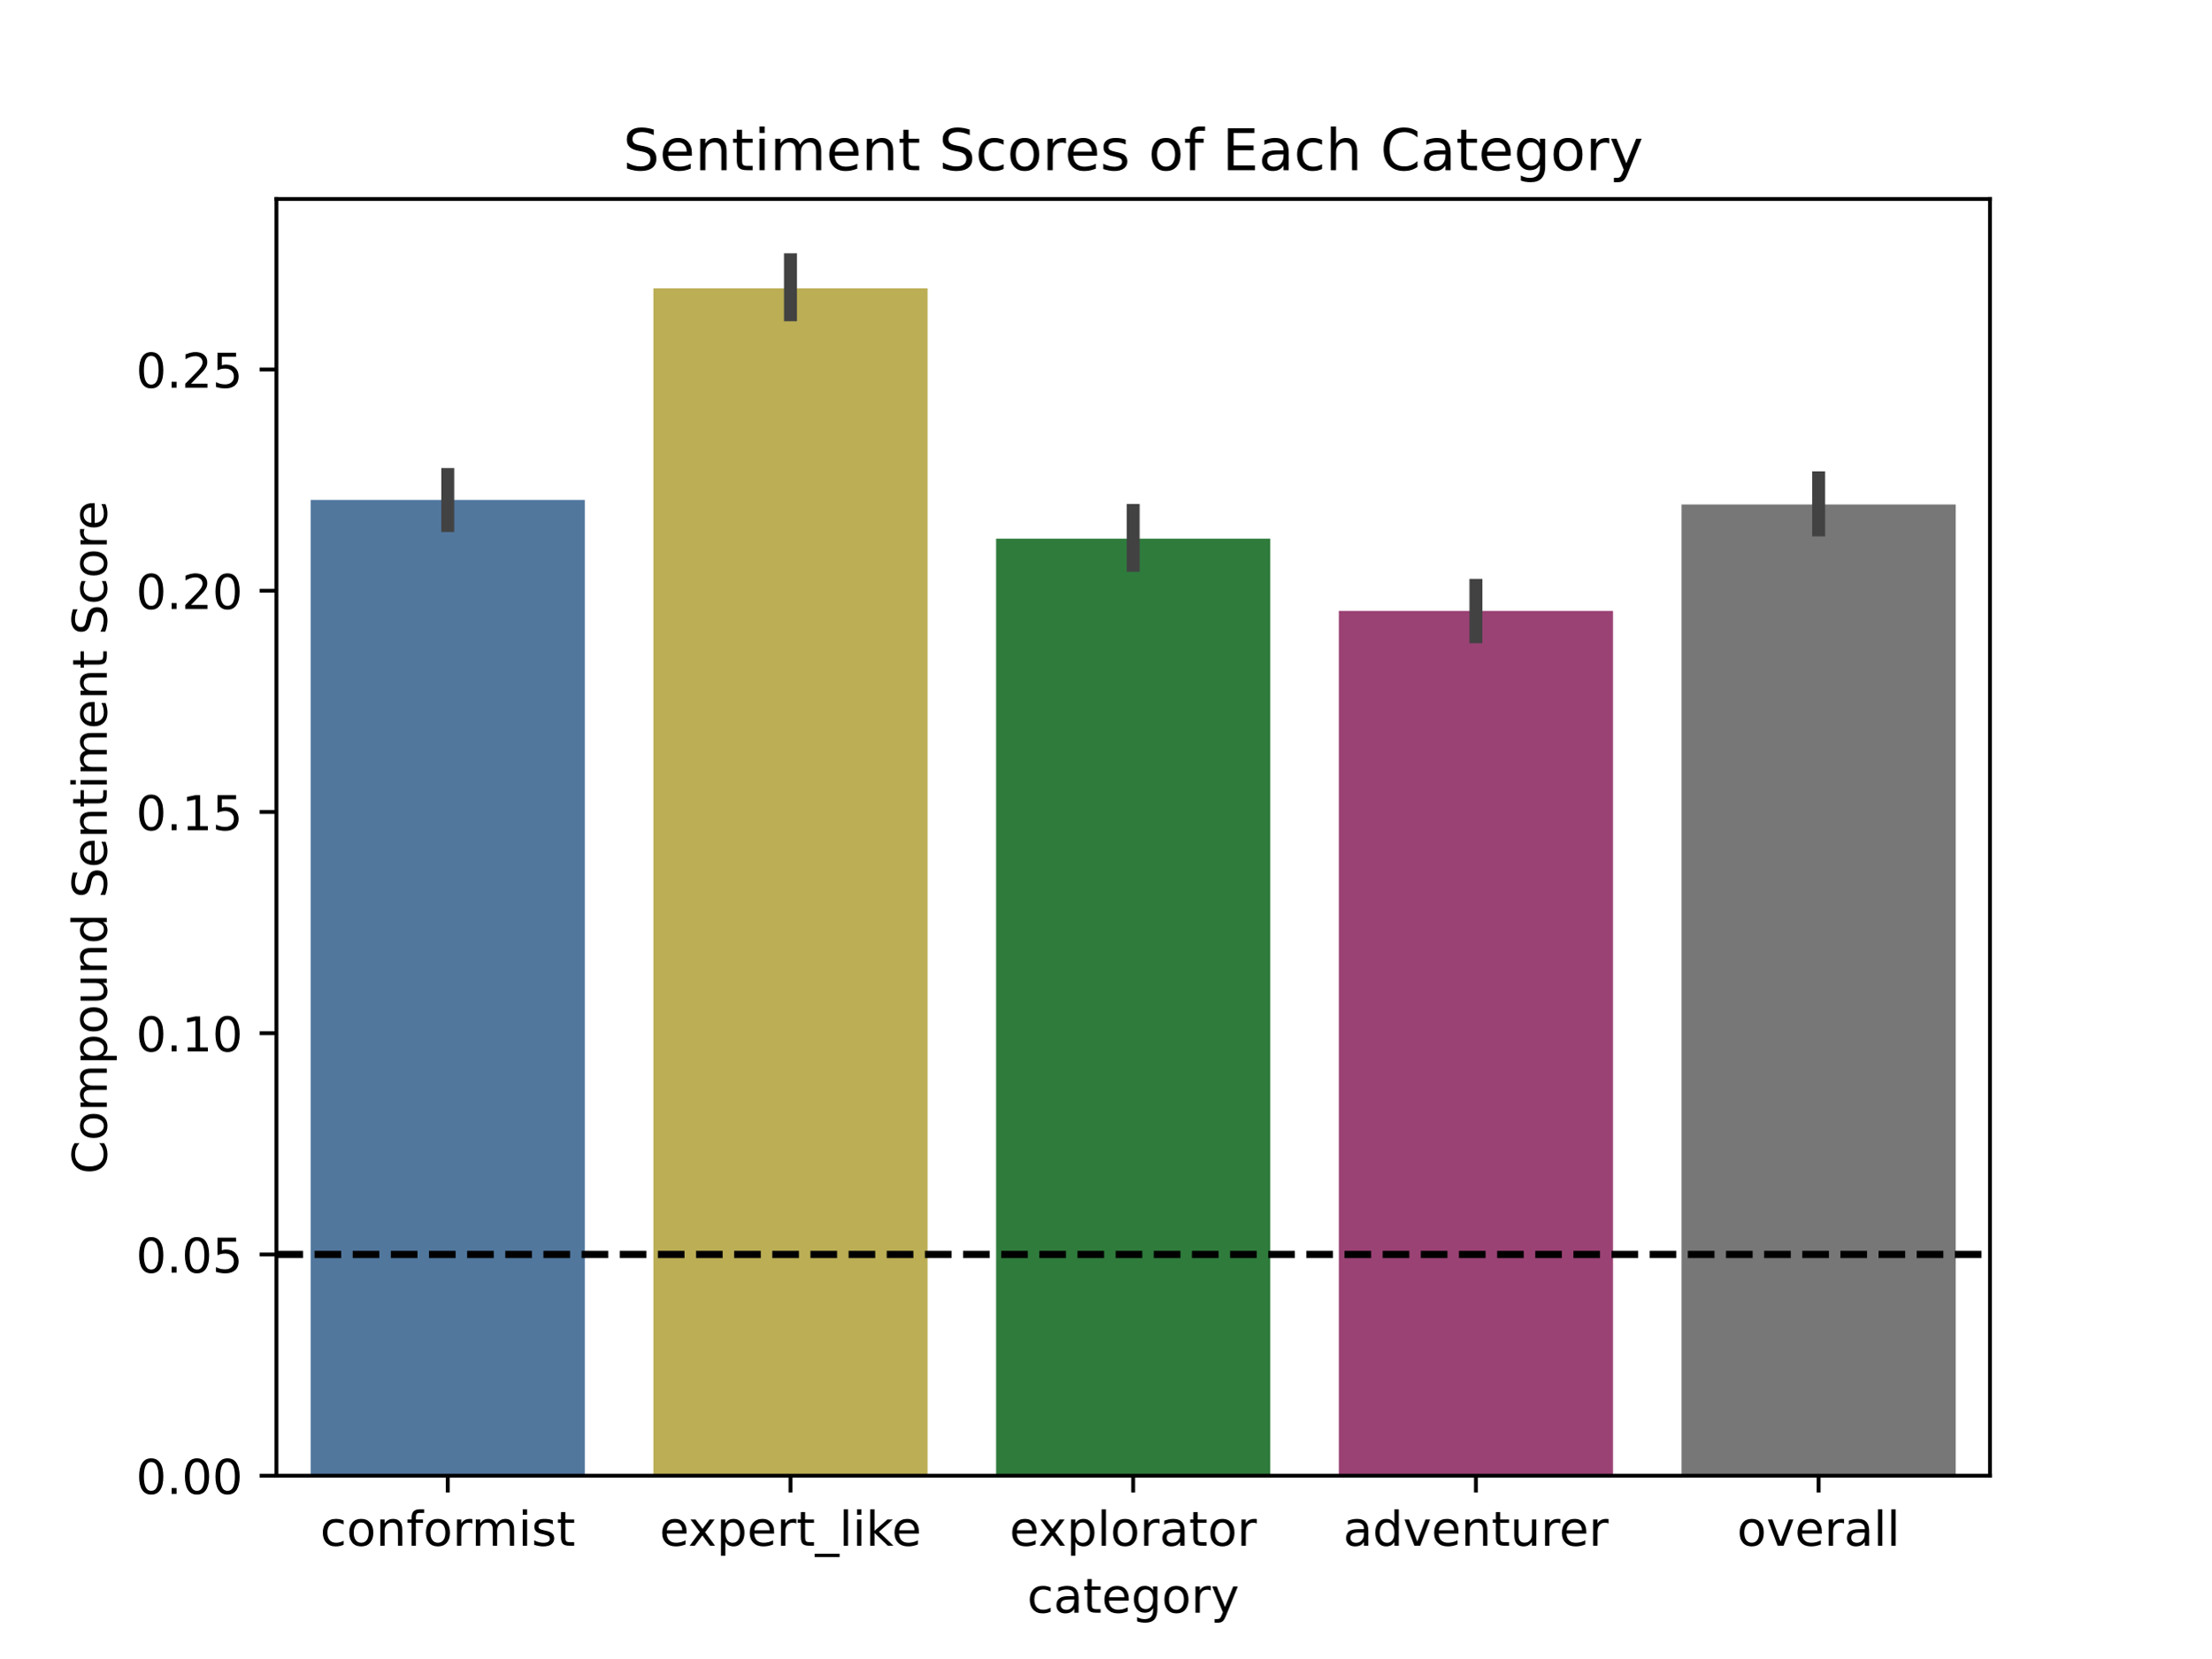
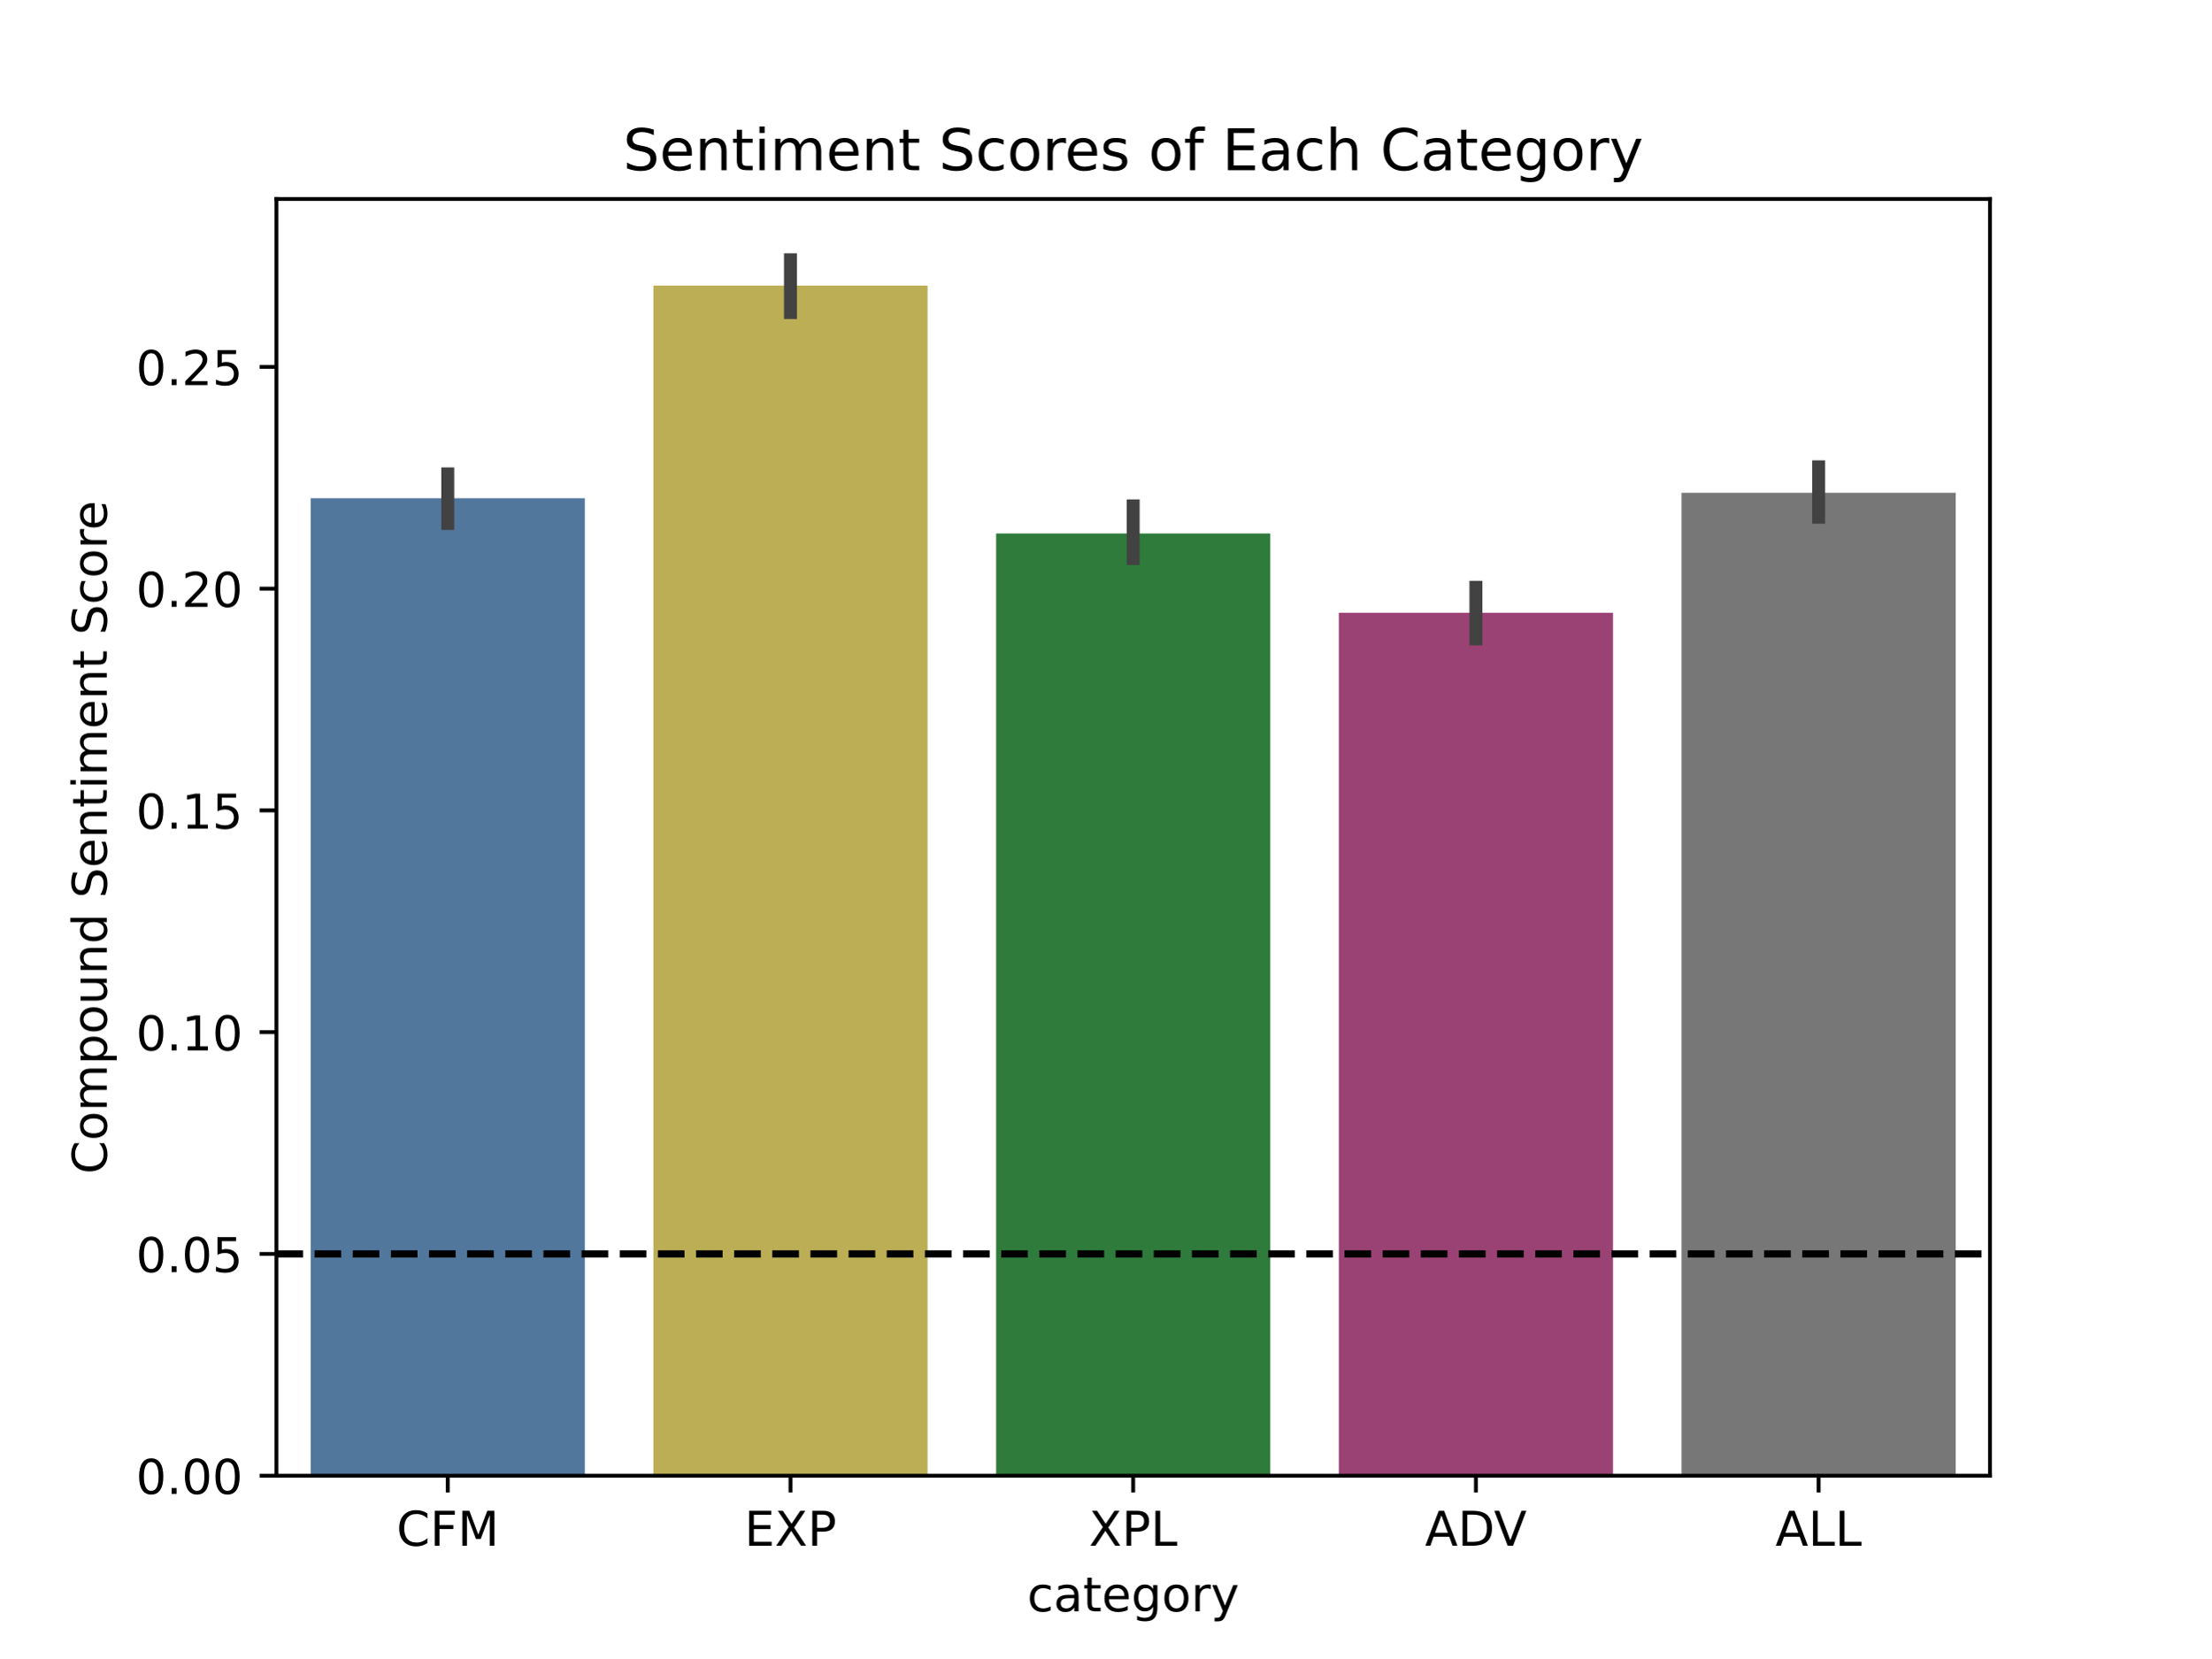
<svg xmlns="http://www.w3.org/2000/svg" xmlns:xlink="http://www.w3.org/1999/xlink" width="460.8pt" height="345.6pt" viewBox="0 0 460.8 345.6" version="1.1">
  <defs>
    <style type="text/css">*{stroke-linejoin: round; stroke-linecap: butt}</style>
  </defs>
  <g id="figure_1">
    <g id="patch_1">
      <path d="M 0 345.6  L 460.8 345.6  L 460.8 0  L 0 0  L 0 345.6  z " style="fill: none" />
    </g>
    <g id="axes_1">
      <g id="patch_2">
        <path d="M 57.6 307.584  L 414.72 307.584  L 414.72 41.472  L 57.6 41.472  L 57.6 307.584  z " style="fill: none" />
      </g>
      <g id="patch_3">
-         <path d="M 64.742 307.584  L 121.882 307.584  L 121.882 104.206  L 64.742 104.206  z " clip-path="url(#pad96c63944)" style="fill: #51779d" />
+         <path d="M 64.742 307.584  L 121.882 307.584  L 121.882 103.84  L 64.742 103.84  z " clip-path="url(#p53ffa17e57)" style="fill: #51779d" />
      </g>
      <g id="patch_4">
-         <path d="M 136.166 307.584  L 193.306 307.584  L 193.306 60.104  L 136.166 60.104  z " clip-path="url(#pad96c63944)" style="fill: #bbae55" />
+         <path d="M 136.166 307.584  L 193.306 307.584  L 193.306 59.522  L 136.166 59.522  z " clip-path="url(#p53ffa17e57)" style="fill: #bbae55" />
      </g>
      <g id="patch_5">
-         <path d="M 207.59 307.584  L 264.73 307.584  L 264.73 112.275  L 207.59 112.275  z " clip-path="url(#pad96c63944)" style="fill: #2f7b3c" />
+         <path d="M 207.59 307.584  L 264.73 307.584  L 264.73 111.192  L 207.59 111.192  z " clip-path="url(#p53ffa17e57)" style="fill: #2f7b3c" />
      </g>
      <g id="patch_6">
-         <path d="M 279.014 307.584  L 336.154 307.584  L 336.154 127.332  L 279.014 127.332  z " clip-path="url(#pad96c63944)" style="fill: #9b4275" />
+         <path d="M 279.014 307.584  L 336.154 307.584  L 336.154 127.723  L 279.014 127.723  z " clip-path="url(#p53ffa17e57)" style="fill: #9b4275" />
      </g>
      <g id="patch_7">
-         <path d="M 350.438 307.584  L 407.578 307.584  L 407.578 105.145  L 350.438 105.145  z " clip-path="url(#pad96c63944)" style="fill: #777777" />
+         <path d="M 350.438 307.584  L 407.578 307.584  L 407.578 102.71  L 350.438 102.71  z " clip-path="url(#p53ffa17e57)" style="fill: #777777" />
      </g>
      <g id="matplotlib.axis_1">
        <g id="xtick_1">
          <g id="line2d_1">
            <defs>
-               <path id="mfe7979b3f2" d="M 0 0  L 0 3.5  " style="stroke: #000000; stroke-width: 0.8" />
+               <path id="m5892f43994" d="M 0 0  L 0 3.5  " style="stroke: #000000; stroke-width: 0.8" />
            </defs>
            <g>
-               <use xlink:href="#mfe7979b3f2" x="93.312" y="307.584" style="stroke: #000000; stroke-width: 0.8" />
+               <use xlink:href="#m5892f43994" x="93.312" y="307.584" style="stroke: #000000; stroke-width: 0.8" />
            </g>
          </g>
          <g id="text_1">
-             <g transform="translate(66.72294 322.1824)scale(0.1 -0.1)">
-               <defs>
-                 <path id="DejaVuSans-63" d="M 3122 3366  L 3122 2828  Q 2878 2963 2633 3030  Q 2388 3097 2138 3097  Q 1578 3097 1268 2742  Q 959 2388 959 1747  Q 959 1106 1268 751  Q 1578 397 2138 397  Q 2388 397 2633 464  Q 2878 531 3122 666  L 3122 134  Q 2881 22 2623 -34  Q 2366 -91 2075 -91  Q 1284 -91 818 406  Q 353 903 353 1747  Q 353 2603 823 3093  Q 1294 3584 2113 3584  Q 2378 3584 2631 3529  Q 2884 3475 3122 3366  z " transform="scale(0.015625)" />
-                 <path id="DejaVuSans-6f" d="M 1959 3097  Q 1497 3097 1228 2736  Q 959 2375 959 1747  Q 959 1119 1226 758  Q 1494 397 1959 397  Q 2419 397 2687 759  Q 2956 1122 2956 1747  Q 2956 2369 2687 2733  Q 2419 3097 1959 3097  z M 1959 3584  Q 2709 3584 3137 3096  Q 3566 2609 3566 1747  Q 3566 888 3137 398  Q 2709 -91 1959 -91  Q 1206 -91 779 398  Q 353 888 353 1747  Q 353 2609 779 3096  Q 1206 3584 1959 3584  z " transform="scale(0.015625)" />
-                 <path id="DejaVuSans-6e" d="M 3513 2113  L 3513 0  L 2938 0  L 2938 2094  Q 2938 2591 2744 2837  Q 2550 3084 2163 3084  Q 1697 3084 1428 2787  Q 1159 2491 1159 1978  L 1159 0  L 581 0  L 581 3500  L 1159 3500  L 1159 2956  Q 1366 3272 1645 3428  Q 1925 3584 2291 3584  Q 2894 3584 3203 3211  Q 3513 2838 3513 2113  z " transform="scale(0.015625)" />
-                 <path id="DejaVuSans-66" d="M 2375 4863  L 2375 4384  L 1825 4384  Q 1516 4384 1395 4259  Q 1275 4134 1275 3809  L 1275 3500  L 2222 3500  L 2222 3053  L 1275 3053  L 1275 0  L 697 0  L 697 3053  L 147 3053  L 147 3500  L 697 3500  L 697 3744  Q 697 4328 969 4595  Q 1241 4863 1831 4863  L 2375 4863  z " transform="scale(0.015625)" />
-                 <path id="DejaVuSans-72" d="M 2631 2963  Q 2534 3019 2420 3045  Q 2306 3072 2169 3072  Q 1681 3072 1420 2755  Q 1159 2438 1159 1844  L 1159 0  L 581 0  L 581 3500  L 1159 3500  L 1159 2956  Q 1341 3275 1631 3429  Q 1922 3584 2338 3584  Q 2397 3584 2469 3576  Q 2541 3569 2628 3553  L 2631 2963  z " transform="scale(0.015625)" />
-                 <path id="DejaVuSans-6d" d="M 3328 2828  Q 3544 3216 3844 3400  Q 4144 3584 4550 3584  Q 5097 3584 5394 3201  Q 5691 2819 5691 2113  L 5691 0  L 5113 0  L 5113 2094  Q 5113 2597 4934 2840  Q 4756 3084 4391 3084  Q 3944 3084 3684 2787  Q 3425 2491 3425 1978  L 3425 0  L 2847 0  L 2847 2094  Q 2847 2600 2669 2842  Q 2491 3084 2119 3084  Q 1678 3084 1418 2786  Q 1159 2488 1159 1978  L 1159 0  L 581 0  L 581 3500  L 1159 3500  L 1159 2956  Q 1356 3278 1631 3431  Q 1906 3584 2284 3584  Q 2666 3584 2933 3390  Q 3200 3197 3328 2828  z " transform="scale(0.015625)" />
-                 <path id="DejaVuSans-69" d="M 603 3500  L 1178 3500  L 1178 0  L 603 0  L 603 3500  z M 603 4863  L 1178 4863  L 1178 4134  L 603 4134  L 603 4863  z " transform="scale(0.015625)" />
-                 <path id="DejaVuSans-73" d="M 2834 3397  L 2834 2853  Q 2591 2978 2328 3040  Q 2066 3103 1784 3103  Q 1356 3103 1142 2972  Q 928 2841 928 2578  Q 928 2378 1081 2264  Q 1234 2150 1697 2047  L 1894 2003  Q 2506 1872 2764 1633  Q 3022 1394 3022 966  Q 3022 478 2636 193  Q 2250 -91 1575 -91  Q 1294 -91 989 -36  Q 684 19 347 128  L 347 722  Q 666 556 975 473  Q 1284 391 1588 391  Q 1994 391 2212 530  Q 2431 669 2431 922  Q 2431 1156 2273 1281  Q 2116 1406 1581 1522  L 1381 1569  Q 847 1681 609 1914  Q 372 2147 372 2553  Q 372 3047 722 3315  Q 1072 3584 1716 3584  Q 2034 3584 2315 3537  Q 2597 3491 2834 3397  z " transform="scale(0.015625)" />
-                 <path id="DejaVuSans-74" d="M 1172 4494  L 1172 3500  L 2356 3500  L 2356 3053  L 1172 3053  L 1172 1153  Q 1172 725 1289 603  Q 1406 481 1766 481  L 2356 481  L 2356 0  L 1766 0  Q 1100 0 847 248  Q 594 497 594 1153  L 594 3053  L 172 3053  L 172 3500  L 594 3500  L 594 4494  L 1172 4494  z " transform="scale(0.015625)" />
-               </defs>
-               <use xlink:href="#DejaVuSans-63" />
-               <use xlink:href="#DejaVuSans-6f" x="54.98" />
-               <use xlink:href="#DejaVuSans-6e" x="116.162" />
-               <use xlink:href="#DejaVuSans-66" x="179.541" />
-               <use xlink:href="#DejaVuSans-6f" x="214.746" />
-               <use xlink:href="#DejaVuSans-72" x="275.928" />
-               <use xlink:href="#DejaVuSans-6d" x="315.291" />
-               <use xlink:href="#DejaVuSans-69" x="412.703" />
-               <use xlink:href="#DejaVuSans-73" x="440.486" />
-               <use xlink:href="#DejaVuSans-74" x="492.586" />
+             <g transform="translate(82.63075 322.1824)scale(0.1 -0.1)">
+               <defs>
+                 <path id="DejaVuSans-43" d="M 4122 4306  L 4122 3641  Q 3803 3938 3442 4084  Q 3081 4231 2675 4231  Q 1875 4231 1450 3742  Q 1025 3253 1025 2328  Q 1025 1406 1450 917  Q 1875 428 2675 428  Q 3081 428 3442 575  Q 3803 722 4122 1019  L 4122 359  Q 3791 134 3420 21  Q 3050 -91 2638 -91  Q 1578 -91 968 557  Q 359 1206 359 2328  Q 359 3453 968 4101  Q 1578 4750 2638 4750  Q 3056 4750 3426 4639  Q 3797 4528 4122 4306  z " transform="scale(0.015625)" />
+                 <path id="DejaVuSans-46" d="M 628 4666  L 3309 4666  L 3309 4134  L 1259 4134  L 1259 2759  L 3109 2759  L 3109 2228  L 1259 2228  L 1259 0  L 628 0  L 628 4666  z " transform="scale(0.015625)" />
+                 <path id="DejaVuSans-4d" d="M 628 4666  L 1569 4666  L 2759 1491  L 3956 4666  L 4897 4666  L 4897 0  L 4281 0  L 4281 4097  L 3078 897  L 2444 897  L 1241 4097  L 1241 0  L 628 0  L 628 4666  z " transform="scale(0.015625)" />
+               </defs>
+               <use xlink:href="#DejaVuSans-43" />
+               <use xlink:href="#DejaVuSans-46" x="69.824" />
+               <use xlink:href="#DejaVuSans-4d" x="127.344" />
            </g>
          </g>
        </g>
        <g id="xtick_2">
          <g id="line2d_2">
            <g>
-               <use xlink:href="#mfe7979b3f2" x="164.736" y="307.584" style="stroke: #000000; stroke-width: 0.8" />
+               <use xlink:href="#m5892f43994" x="164.736" y="307.584" style="stroke: #000000; stroke-width: 0.8" />
            </g>
          </g>
          <g id="text_2">
-             <g transform="translate(137.4524 322.1824)scale(0.1 -0.1)">
-               <defs>
-                 <path id="DejaVuSans-65" d="M 3597 1894  L 3597 1613  L 953 1613  Q 991 1019 1311 708  Q 1631 397 2203 397  Q 2534 397 2845 478  Q 3156 559 3463 722  L 3463 178  Q 3153 47 2828 -22  Q 2503 -91 2169 -91  Q 1331 -91 842 396  Q 353 884 353 1716  Q 353 2575 817 3079  Q 1281 3584 2069 3584  Q 2775 3584 3186 3129  Q 3597 2675 3597 1894  z M 3022 2063  Q 3016 2534 2758 2815  Q 2500 3097 2075 3097  Q 1594 3097 1305 2825  Q 1016 2553 972 2059  L 3022 2063  z " transform="scale(0.015625)" />
-                 <path id="DejaVuSans-78" d="M 3513 3500  L 2247 1797  L 3578 0  L 2900 0  L 1881 1375  L 863 0  L 184 0  L 1544 1831  L 300 3500  L 978 3500  L 1906 2253  L 2834 3500  L 3513 3500  z " transform="scale(0.015625)" />
-                 <path id="DejaVuSans-70" d="M 1159 525  L 1159 -1331  L 581 -1331  L 581 3500  L 1159 3500  L 1159 2969  Q 1341 3281 1617 3432  Q 1894 3584 2278 3584  Q 2916 3584 3314 3078  Q 3713 2572 3713 1747  Q 3713 922 3314 415  Q 2916 -91 2278 -91  Q 1894 -91 1617 61  Q 1341 213 1159 525  z M 3116 1747  Q 3116 2381 2855 2742  Q 2594 3103 2138 3103  Q 1681 3103 1420 2742  Q 1159 2381 1159 1747  Q 1159 1113 1420 752  Q 1681 391 2138 391  Q 2594 391 2855 752  Q 3116 1113 3116 1747  z " transform="scale(0.015625)" />
-                 <path id="DejaVuSans-5f" d="M 3263 -1063  L 3263 -1509  L -63 -1509  L -63 -1063  L 3263 -1063  z " transform="scale(0.015625)" />
-                 <path id="DejaVuSans-6c" d="M 603 4863  L 1178 4863  L 1178 0  L 603 0  L 603 4863  z " transform="scale(0.015625)" />
-                 <path id="DejaVuSans-6b" d="M 581 4863  L 1159 4863  L 1159 1991  L 2875 3500  L 3609 3500  L 1753 1863  L 3688 0  L 2938 0  L 1159 1709  L 1159 0  L 581 0  L 581 4863  z " transform="scale(0.015625)" />
-               </defs>
-               <use xlink:href="#DejaVuSans-65" />
-               <use xlink:href="#DejaVuSans-78" x="59.773" />
-               <use xlink:href="#DejaVuSans-70" x="118.953" />
-               <use xlink:href="#DejaVuSans-65" x="182.43" />
-               <use xlink:href="#DejaVuSans-72" x="243.953" />
-               <use xlink:href="#DejaVuSans-74" x="285.066" />
-               <use xlink:href="#DejaVuSans-5f" x="324.275" />
-               <use xlink:href="#DejaVuSans-6c" x="374.275" />
-               <use xlink:href="#DejaVuSans-69" x="402.059" />
-               <use xlink:href="#DejaVuSans-6b" x="429.842" />
-               <use xlink:href="#DejaVuSans-65" x="484.127" />
+             <g transform="translate(155.1368 322.1824)scale(0.1 -0.1)">
+               <defs>
+                 <path id="DejaVuSans-45" d="M 628 4666  L 3578 4666  L 3578 4134  L 1259 4134  L 1259 2753  L 3481 2753  L 3481 2222  L 1259 2222  L 1259 531  L 3634 531  L 3634 0  L 628 0  L 628 4666  z " transform="scale(0.015625)" />
+                 <path id="DejaVuSans-58" d="M 403 4666  L 1081 4666  L 2241 2931  L 3406 4666  L 4084 4666  L 2584 2425  L 4184 0  L 3506 0  L 2194 1984  L 872 0  L 191 0  L 1856 2491  L 403 4666  z " transform="scale(0.015625)" />
+                 <path id="DejaVuSans-50" d="M 1259 4147  L 1259 2394  L 2053 2394  Q 2494 2394 2734 2622  Q 2975 2850 2975 3272  Q 2975 3691 2734 3919  Q 2494 4147 2053 4147  L 1259 4147  z M 628 4666  L 2053 4666  Q 2838 4666 3239 4311  Q 3641 3956 3641 3272  Q 3641 2581 3239 2228  Q 2838 1875 2053 1875  L 1259 1875  L 1259 0  L 628 0  L 628 4666  z " transform="scale(0.015625)" />
+               </defs>
+               <use xlink:href="#DejaVuSans-45" />
+               <use xlink:href="#DejaVuSans-58" x="63.184" />
+               <use xlink:href="#DejaVuSans-50" x="131.689" />
            </g>
          </g>
        </g>
        <g id="xtick_3">
          <g id="line2d_3">
            <g>
-               <use xlink:href="#mfe7979b3f2" x="236.16" y="307.584" style="stroke: #000000; stroke-width: 0.8" />
+               <use xlink:href="#m5892f43994" x="236.16" y="307.584" style="stroke: #000000; stroke-width: 0.8" />
            </g>
          </g>
          <g id="text_3">
-             <g transform="translate(210.3944 322.1824)scale(0.1 -0.1)">
-               <defs>
-                 <path id="DejaVuSans-61" d="M 2194 1759  Q 1497 1759 1228 1600  Q 959 1441 959 1056  Q 959 750 1161 570  Q 1363 391 1709 391  Q 2188 391 2477 730  Q 2766 1069 2766 1631  L 2766 1759  L 2194 1759  z M 3341 1997  L 3341 0  L 2766 0  L 2766 531  Q 2569 213 2275 61  Q 1981 -91 1556 -91  Q 1019 -91 701 211  Q 384 513 384 1019  Q 384 1609 779 1909  Q 1175 2209 1959 2209  L 2766 2209  L 2766 2266  Q 2766 2663 2505 2880  Q 2244 3097 1772 3097  Q 1472 3097 1187 3025  Q 903 2953 641 2809  L 641 3341  Q 956 3463 1253 3523  Q 1550 3584 1831 3584  Q 2591 3584 2966 3190  Q 3341 2797 3341 1997  z " transform="scale(0.015625)" />
-               </defs>
-               <use xlink:href="#DejaVuSans-65" />
-               <use xlink:href="#DejaVuSans-78" x="59.773" />
-               <use xlink:href="#DejaVuSans-70" x="118.953" />
-               <use xlink:href="#DejaVuSans-6c" x="182.43" />
-               <use xlink:href="#DejaVuSans-6f" x="210.213" />
-               <use xlink:href="#DejaVuSans-72" x="271.395" />
-               <use xlink:href="#DejaVuSans-61" x="312.508" />
-               <use xlink:href="#DejaVuSans-74" x="373.787" />
-               <use xlink:href="#DejaVuSans-6f" x="412.996" />
-               <use xlink:href="#DejaVuSans-72" x="474.178" />
+             <g transform="translate(226.9342 322.1824)scale(0.1 -0.1)">
+               <defs>
+                 <path id="DejaVuSans-4c" d="M 628 4666  L 1259 4666  L 1259 531  L 3531 531  L 3531 0  L 628 0  L 628 4666  z " transform="scale(0.015625)" />
+               </defs>
+               <use xlink:href="#DejaVuSans-58" />
+               <use xlink:href="#DejaVuSans-50" x="68.506" />
+               <use xlink:href="#DejaVuSans-4c" x="128.809" />
            </g>
          </g>
        </g>
        <g id="xtick_4">
          <g id="line2d_4">
            <g>
-               <use xlink:href="#mfe7979b3f2" x="307.584" y="307.584" style="stroke: #000000; stroke-width: 0.8" />
+               <use xlink:href="#m5892f43994" x="307.584" y="307.584" style="stroke: #000000; stroke-width: 0.8" />
            </g>
          </g>
          <g id="text_4">
-             <g transform="translate(279.9371 322.1824)scale(0.1 -0.1)">
-               <defs>
-                 <path id="DejaVuSans-64" d="M 2906 2969  L 2906 4863  L 3481 4863  L 3481 0  L 2906 0  L 2906 525  Q 2725 213 2448 61  Q 2172 -91 1784 -91  Q 1150 -91 751 415  Q 353 922 353 1747  Q 353 2572 751 3078  Q 1150 3584 1784 3584  Q 2172 3584 2448 3432  Q 2725 3281 2906 2969  z M 947 1747  Q 947 1113 1208 752  Q 1469 391 1925 391  Q 2381 391 2643 752  Q 2906 1113 2906 1747  Q 2906 2381 2643 2742  Q 2381 3103 1925 3103  Q 1469 3103 1208 2742  Q 947 2381 947 1747  z " transform="scale(0.015625)" />
-                 <path id="DejaVuSans-76" d="M 191 3500  L 800 3500  L 1894 563  L 2988 3500  L 3597 3500  L 2284 0  L 1503 0  L 191 3500  z " transform="scale(0.015625)" />
-                 <path id="DejaVuSans-75" d="M 544 1381  L 544 3500  L 1119 3500  L 1119 1403  Q 1119 906 1312 657  Q 1506 409 1894 409  Q 2359 409 2629 706  Q 2900 1003 2900 1516  L 2900 3500  L 3475 3500  L 3475 0  L 2900 0  L 2900 538  Q 2691 219 2414 64  Q 2138 -91 1772 -91  Q 1169 -91 856 284  Q 544 659 544 1381  z M 1991 3584  L 1991 3584  z " transform="scale(0.015625)" />
-               </defs>
-               <use xlink:href="#DejaVuSans-61" />
-               <use xlink:href="#DejaVuSans-64" x="61.279" />
-               <use xlink:href="#DejaVuSans-76" x="124.756" />
-               <use xlink:href="#DejaVuSans-65" x="183.936" />
-               <use xlink:href="#DejaVuSans-6e" x="245.459" />
-               <use xlink:href="#DejaVuSans-74" x="308.838" />
-               <use xlink:href="#DejaVuSans-75" x="348.047" />
-               <use xlink:href="#DejaVuSans-72" x="411.426" />
-               <use xlink:href="#DejaVuSans-65" x="450.289" />
-               <use xlink:href="#DejaVuSans-72" x="511.812" />
+             <g transform="translate(296.9809 322.1824)scale(0.1 -0.1)">
+               <defs>
+                 <path id="DejaVuSans-41" d="M 2188 4044  L 1331 1722  L 3047 1722  L 2188 4044  z M 1831 4666  L 2547 4666  L 4325 0  L 3669 0  L 3244 1197  L 1141 1197  L 716 0  L 50 0  L 1831 4666  z " transform="scale(0.015625)" />
+                 <path id="DejaVuSans-44" d="M 1259 4147  L 1259 519  L 2022 519  Q 2988 519 3436 956  Q 3884 1394 3884 2338  Q 3884 3275 3436 3711  Q 2988 4147 2022 4147  L 1259 4147  z M 628 4666  L 1925 4666  Q 3281 4666 3915 4102  Q 4550 3538 4550 2338  Q 4550 1131 3912 565  Q 3275 0 1925 0  L 628 0  L 628 4666  z " transform="scale(0.015625)" />
+                 <path id="DejaVuSans-56" d="M 1831 0  L 50 4666  L 709 4666  L 2188 738  L 3669 4666  L 4325 4666  L 2547 0  L 1831 0  z " transform="scale(0.015625)" />
+               </defs>
+               <use xlink:href="#DejaVuSans-41" />
+               <use xlink:href="#DejaVuSans-44" x="68.408" />
+               <use xlink:href="#DejaVuSans-56" x="143.66" />
            </g>
          </g>
        </g>
        <g id="xtick_5">
          <g id="line2d_5">
            <g>
-               <use xlink:href="#mfe7979b3f2" x="379.008" y="307.584" style="stroke: #000000; stroke-width: 0.8" />
+               <use xlink:href="#m5892f43994" x="379.008" y="307.584" style="stroke: #000000; stroke-width: 0.8" />
            </g>
          </g>
          <g id="text_5">
-             <g transform="translate(362.015 322.1824)scale(0.1 -0.1)">
-               <use xlink:href="#DejaVuSans-6f" />
-               <use xlink:href="#DejaVuSans-76" x="61.182" />
-               <use xlink:href="#DejaVuSans-65" x="120.361" />
-               <use xlink:href="#DejaVuSans-72" x="181.885" />
-               <use xlink:href="#DejaVuSans-61" x="222.998" />
-               <use xlink:href="#DejaVuSans-6c" x="284.277" />
-               <use xlink:href="#DejaVuSans-6c" x="312.061" />
+             <g transform="translate(370.0158 322.1824)scale(0.1 -0.1)">
+               <use xlink:href="#DejaVuSans-41" />
+               <use xlink:href="#DejaVuSans-4c" x="68.408" />
+               <use xlink:href="#DejaVuSans-4c" x="124.121" />
            </g>
          </g>
        </g>
        <g id="text_6">
-           <g transform="translate(214.0616 336.1387)scale(0.1 -0.1)">
+           <g transform="translate(214.0616 335.8606)scale(0.1 -0.1)">
            <defs>
+               <path id="DejaVuSans-63" d="M 3122 3366  L 3122 2828  Q 2878 2963 2633 3030  Q 2388 3097 2138 3097  Q 1578 3097 1268 2742  Q 959 2388 959 1747  Q 959 1106 1268 751  Q 1578 397 2138 397  Q 2388 397 2633 464  Q 2878 531 3122 666  L 3122 134  Q 2881 22 2623 -34  Q 2366 -91 2075 -91  Q 1284 -91 818 406  Q 353 903 353 1747  Q 353 2603 823 3093  Q 1294 3584 2113 3584  Q 2378 3584 2631 3529  Q 2884 3475 3122 3366  z " transform="scale(0.015625)" />
+               <path id="DejaVuSans-61" d="M 2194 1759  Q 1497 1759 1228 1600  Q 959 1441 959 1056  Q 959 750 1161 570  Q 1363 391 1709 391  Q 2188 391 2477 730  Q 2766 1069 2766 1631  L 2766 1759  L 2194 1759  z M 3341 1997  L 3341 0  L 2766 0  L 2766 531  Q 2569 213 2275 61  Q 1981 -91 1556 -91  Q 1019 -91 701 211  Q 384 513 384 1019  Q 384 1609 779 1909  Q 1175 2209 1959 2209  L 2766 2209  L 2766 2266  Q 2766 2663 2505 2880  Q 2244 3097 1772 3097  Q 1472 3097 1187 3025  Q 903 2953 641 2809  L 641 3341  Q 956 3463 1253 3523  Q 1550 3584 1831 3584  Q 2591 3584 2966 3190  Q 3341 2797 3341 1997  z " transform="scale(0.015625)" />
+               <path id="DejaVuSans-74" d="M 1172 4494  L 1172 3500  L 2356 3500  L 2356 3053  L 1172 3053  L 1172 1153  Q 1172 725 1289 603  Q 1406 481 1766 481  L 2356 481  L 2356 0  L 1766 0  Q 1100 0 847 248  Q 594 497 594 1153  L 594 3053  L 172 3053  L 172 3500  L 594 3500  L 594 4494  L 1172 4494  z " transform="scale(0.015625)" />
+               <path id="DejaVuSans-65" d="M 3597 1894  L 3597 1613  L 953 1613  Q 991 1019 1311 708  Q 1631 397 2203 397  Q 2534 397 2845 478  Q 3156 559 3463 722  L 3463 178  Q 3153 47 2828 -22  Q 2503 -91 2169 -91  Q 1331 -91 842 396  Q 353 884 353 1716  Q 353 2575 817 3079  Q 1281 3584 2069 3584  Q 2775 3584 3186 3129  Q 3597 2675 3597 1894  z M 3022 2063  Q 3016 2534 2758 2815  Q 2500 3097 2075 3097  Q 1594 3097 1305 2825  Q 1016 2553 972 2059  L 3022 2063  z " transform="scale(0.015625)" />
              <path id="DejaVuSans-67" d="M 2906 1791  Q 2906 2416 2648 2759  Q 2391 3103 1925 3103  Q 1463 3103 1205 2759  Q 947 2416 947 1791  Q 947 1169 1205 825  Q 1463 481 1925 481  Q 2391 481 2648 825  Q 2906 1169 2906 1791  z M 3481 434  Q 3481 -459 3084 -895  Q 2688 -1331 1869 -1331  Q 1566 -1331 1297 -1286  Q 1028 -1241 775 -1147  L 775 -588  Q 1028 -725 1275 -790  Q 1522 -856 1778 -856  Q 2344 -856 2625 -561  Q 2906 -266 2906 331  L 2906 616  Q 2728 306 2450 153  Q 2172 0 1784 0  Q 1141 0 747 490  Q 353 981 353 1791  Q 353 2603 747 3093  Q 1141 3584 1784 3584  Q 2172 3584 2450 3431  Q 2728 3278 2906 2969  L 2906 3500  L 3481 3500  L 3481 434  z " transform="scale(0.015625)" />
+               <path id="DejaVuSans-6f" d="M 1959 3097  Q 1497 3097 1228 2736  Q 959 2375 959 1747  Q 959 1119 1226 758  Q 1494 397 1959 397  Q 2419 397 2687 759  Q 2956 1122 2956 1747  Q 2956 2369 2687 2733  Q 2419 3097 1959 3097  z M 1959 3584  Q 2709 3584 3137 3096  Q 3566 2609 3566 1747  Q 3566 888 3137 398  Q 2709 -91 1959 -91  Q 1206 -91 779 398  Q 353 888 353 1747  Q 353 2609 779 3096  Q 1206 3584 1959 3584  z " transform="scale(0.015625)" />
+               <path id="DejaVuSans-72" d="M 2631 2963  Q 2534 3019 2420 3045  Q 2306 3072 2169 3072  Q 1681 3072 1420 2755  Q 1159 2438 1159 1844  L 1159 0  L 581 0  L 581 3500  L 1159 3500  L 1159 2956  Q 1341 3275 1631 3429  Q 1922 3584 2338 3584  Q 2397 3584 2469 3576  Q 2541 3569 2628 3553  L 2631 2963  z " transform="scale(0.015625)" />
              <path id="DejaVuSans-79" d="M 2059 -325  Q 1816 -950 1584 -1140  Q 1353 -1331 966 -1331  L 506 -1331  L 506 -850  L 844 -850  Q 1081 -850 1212 -737  Q 1344 -625 1503 -206  L 1606 56  L 191 3500  L 800 3500  L 1894 763  L 2988 3500  L 3597 3500  L 2059 -325  z " transform="scale(0.015625)" />
            </defs>
            <use xlink:href="#DejaVuSans-63" />
            <use xlink:href="#DejaVuSans-61" x="54.98" />
            <use xlink:href="#DejaVuSans-74" x="116.26" />
            <use xlink:href="#DejaVuSans-65" x="155.469" />
            <use xlink:href="#DejaVuSans-67" x="216.992" />
            <use xlink:href="#DejaVuSans-6f" x="280.469" />
            <use xlink:href="#DejaVuSans-72" x="341.65" />
            <use xlink:href="#DejaVuSans-79" x="382.764" />
          </g>
        </g>
      </g>
      <g id="matplotlib.axis_2">
        <g id="ytick_1">
          <g id="line2d_6">
            <defs>
-               <path id="m4e1d5a6429" d="M 0 0  L -3.5 0  " style="stroke: #000000; stroke-width: 0.8" />
+               <path id="mf25f7667c2" d="M 0 0  L -3.5 0  " style="stroke: #000000; stroke-width: 0.8" />
            </defs>
            <g>
-               <use xlink:href="#m4e1d5a6429" x="57.6" y="307.584" style="stroke: #000000; stroke-width: 0.8" />
+               <use xlink:href="#mf25f7667c2" x="57.6" y="307.584" style="stroke: #000000; stroke-width: 0.8" />
            </g>
          </g>
          <g id="text_7">
            <g transform="translate(28.33438 311.3832)scale(0.1 -0.1)">
              <defs>
                <path id="DejaVuSans-30" d="M 2034 4250  Q 1547 4250 1301 3770  Q 1056 3291 1056 2328  Q 1056 1369 1301 889  Q 1547 409 2034 409  Q 2525 409 2770 889  Q 3016 1369 3016 2328  Q 3016 3291 2770 3770  Q 2525 4250 2034 4250  z M 2034 4750  Q 2819 4750 3233 4129  Q 3647 3509 3647 2328  Q 3647 1150 3233 529  Q 2819 -91 2034 -91  Q 1250 -91 836 529  Q 422 1150 422 2328  Q 422 3509 836 4129  Q 1250 4750 2034 4750  z " transform="scale(0.015625)" />
                <path id="DejaVuSans-2e" d="M 684 794  L 1344 794  L 1344 0  L 684 0  L 684 794  z " transform="scale(0.015625)" />
              </defs>
              <use xlink:href="#DejaVuSans-30" />
              <use xlink:href="#DejaVuSans-2e" x="63.623" />
              <use xlink:href="#DejaVuSans-30" x="95.41" />
              <use xlink:href="#DejaVuSans-30" x="159.033" />
            </g>
          </g>
        </g>
        <g id="ytick_2">
          <g id="line2d_7">
            <g>
-               <use xlink:href="#m4e1d5a6429" x="57.6" y="261.468" style="stroke: #000000; stroke-width: 0.8" />
+               <use xlink:href="#mf25f7667c2" x="57.6" y="261.36" style="stroke: #000000; stroke-width: 0.8" />
            </g>
          </g>
          <g id="text_8">
-             <g transform="translate(28.33438 265.2676)scale(0.1 -0.1)">
+             <g transform="translate(28.33438 265.159)scale(0.1 -0.1)">
              <defs>
                <path id="DejaVuSans-35" d="M 691 4666  L 3169 4666  L 3169 4134  L 1269 4134  L 1269 2991  Q 1406 3038 1543 3061  Q 1681 3084 1819 3084  Q 2600 3084 3056 2656  Q 3513 2228 3513 1497  Q 3513 744 3044 326  Q 2575 -91 1722 -91  Q 1428 -91 1123 -41  Q 819 9 494 109  L 494 744  Q 775 591 1075 516  Q 1375 441 1709 441  Q 2250 441 2565 725  Q 2881 1009 2881 1497  Q 2881 1984 2565 2268  Q 2250 2553 1709 2553  Q 1456 2553 1204 2497  Q 953 2441 691 2322  L 691 4666  z " transform="scale(0.015625)" />
              </defs>
              <use xlink:href="#DejaVuSans-30" />
              <use xlink:href="#DejaVuSans-2e" x="63.623" />
              <use xlink:href="#DejaVuSans-30" x="95.41" />
              <use xlink:href="#DejaVuSans-35" x="159.033" />
            </g>
          </g>
        </g>
        <g id="ytick_3">
          <g id="line2d_8">
            <g>
-               <use xlink:href="#m4e1d5a6429" x="57.6" y="215.353" style="stroke: #000000; stroke-width: 0.8" />
+               <use xlink:href="#mf25f7667c2" x="57.6" y="215.136" style="stroke: #000000; stroke-width: 0.8" />
            </g>
          </g>
          <g id="text_9">
-             <g transform="translate(28.33438 219.1519)scale(0.1 -0.1)">
+             <g transform="translate(28.33438 218.9349)scale(0.1 -0.1)">
              <defs>
                <path id="DejaVuSans-31" d="M 794 531  L 1825 531  L 1825 4091  L 703 3866  L 703 4441  L 1819 4666  L 2450 4666  L 2450 531  L 3481 531  L 3481 0  L 794 0  L 794 531  z " transform="scale(0.015625)" />
              </defs>
              <use xlink:href="#DejaVuSans-30" />
              <use xlink:href="#DejaVuSans-2e" x="63.623" />
              <use xlink:href="#DejaVuSans-31" x="95.41" />
              <use xlink:href="#DejaVuSans-30" x="159.033" />
            </g>
          </g>
        </g>
        <g id="ytick_4">
          <g id="line2d_9">
            <g>
-               <use xlink:href="#m4e1d5a6429" x="57.6" y="169.237" style="stroke: #000000; stroke-width: 0.8" />
+               <use xlink:href="#mf25f7667c2" x="57.6" y="168.911" style="stroke: #000000; stroke-width: 0.8" />
            </g>
          </g>
          <g id="text_10">
-             <g transform="translate(28.33438 173.0363)scale(0.1 -0.1)">
+             <g transform="translate(28.33438 172.7107)scale(0.1 -0.1)">
              <use xlink:href="#DejaVuSans-30" />
              <use xlink:href="#DejaVuSans-2e" x="63.623" />
              <use xlink:href="#DejaVuSans-31" x="95.41" />
              <use xlink:href="#DejaVuSans-35" x="159.033" />
            </g>
          </g>
        </g>
        <g id="ytick_5">
          <g id="line2d_10">
            <g>
-               <use xlink:href="#m4e1d5a6429" x="57.6" y="123.121" style="stroke: #000000; stroke-width: 0.8" />
+               <use xlink:href="#mf25f7667c2" x="57.6" y="122.687" style="stroke: #000000; stroke-width: 0.8" />
            </g>
          </g>
          <g id="text_11">
-             <g transform="translate(28.33438 126.9207)scale(0.1 -0.1)">
+             <g transform="translate(28.33438 126.4865)scale(0.1 -0.1)">
              <defs>
                <path id="DejaVuSans-32" d="M 1228 531  L 3431 531  L 3431 0  L 469 0  L 469 531  Q 828 903 1448 1529  Q 2069 2156 2228 2338  Q 2531 2678 2651 2914  Q 2772 3150 2772 3378  Q 2772 3750 2511 3984  Q 2250 4219 1831 4219  Q 1534 4219 1204 4116  Q 875 4013 500 3803  L 500 4441  Q 881 4594 1212 4672  Q 1544 4750 1819 4750  Q 2544 4750 2975 4387  Q 3406 4025 3406 3419  Q 3406 3131 3298 2873  Q 3191 2616 2906 2266  Q 2828 2175 2409 1742  Q 1991 1309 1228 531  z " transform="scale(0.015625)" />
              </defs>
              <use xlink:href="#DejaVuSans-30" />
              <use xlink:href="#DejaVuSans-2e" x="63.623" />
              <use xlink:href="#DejaVuSans-32" x="95.41" />
              <use xlink:href="#DejaVuSans-30" x="159.033" />
            </g>
          </g>
        </g>
        <g id="ytick_6">
          <g id="line2d_11">
            <g>
-               <use xlink:href="#m4e1d5a6429" x="57.6" y="77.006" style="stroke: #000000; stroke-width: 0.8" />
+               <use xlink:href="#mf25f7667c2" x="57.6" y="76.463" style="stroke: #000000; stroke-width: 0.8" />
            </g>
          </g>
          <g id="text_12">
-             <g transform="translate(28.33438 80.80505)scale(0.1 -0.1)">
+             <g transform="translate(28.33438 80.26235)scale(0.1 -0.1)">
              <use xlink:href="#DejaVuSans-30" />
              <use xlink:href="#DejaVuSans-2e" x="63.623" />
              <use xlink:href="#DejaVuSans-32" x="95.41" />
              <use xlink:href="#DejaVuSans-35" x="159.033" />
            </g>
          </g>
        </g>
        <g id="text_13">
          <g transform="translate(22.25469 244.7194)rotate(-90)scale(0.1 -0.1)">
            <defs>
-               <path id="DejaVuSans-43" d="M 4122 4306  L 4122 3641  Q 3803 3938 3442 4084  Q 3081 4231 2675 4231  Q 1875 4231 1450 3742  Q 1025 3253 1025 2328  Q 1025 1406 1450 917  Q 1875 428 2675 428  Q 3081 428 3442 575  Q 3803 722 4122 1019  L 4122 359  Q 3791 134 3420 21  Q 3050 -91 2638 -91  Q 1578 -91 968 557  Q 359 1206 359 2328  Q 359 3453 968 4101  Q 1578 4750 2638 4750  Q 3056 4750 3426 4639  Q 3797 4528 4122 4306  z " transform="scale(0.015625)" />
+               <path id="DejaVuSans-6d" d="M 3328 2828  Q 3544 3216 3844 3400  Q 4144 3584 4550 3584  Q 5097 3584 5394 3201  Q 5691 2819 5691 2113  L 5691 0  L 5113 0  L 5113 2094  Q 5113 2597 4934 2840  Q 4756 3084 4391 3084  Q 3944 3084 3684 2787  Q 3425 2491 3425 1978  L 3425 0  L 2847 0  L 2847 2094  Q 2847 2600 2669 2842  Q 2491 3084 2119 3084  Q 1678 3084 1418 2786  Q 1159 2488 1159 1978  L 1159 0  L 581 0  L 581 3500  L 1159 3500  L 1159 2956  Q 1356 3278 1631 3431  Q 1906 3584 2284 3584  Q 2666 3584 2933 3390  Q 3200 3197 3328 2828  z " transform="scale(0.015625)" />
+               <path id="DejaVuSans-70" d="M 1159 525  L 1159 -1331  L 581 -1331  L 581 3500  L 1159 3500  L 1159 2969  Q 1341 3281 1617 3432  Q 1894 3584 2278 3584  Q 2916 3584 3314 3078  Q 3713 2572 3713 1747  Q 3713 922 3314 415  Q 2916 -91 2278 -91  Q 1894 -91 1617 61  Q 1341 213 1159 525  z M 3116 1747  Q 3116 2381 2855 2742  Q 2594 3103 2138 3103  Q 1681 3103 1420 2742  Q 1159 2381 1159 1747  Q 1159 1113 1420 752  Q 1681 391 2138 391  Q 2594 391 2855 752  Q 3116 1113 3116 1747  z " transform="scale(0.015625)" />
+               <path id="DejaVuSans-75" d="M 544 1381  L 544 3500  L 1119 3500  L 1119 1403  Q 1119 906 1312 657  Q 1506 409 1894 409  Q 2359 409 2629 706  Q 2900 1003 2900 1516  L 2900 3500  L 3475 3500  L 3475 0  L 2900 0  L 2900 538  Q 2691 219 2414 64  Q 2138 -91 1772 -91  Q 1169 -91 856 284  Q 544 659 544 1381  z M 1991 3584  L 1991 3584  z " transform="scale(0.015625)" />
+               <path id="DejaVuSans-6e" d="M 3513 2113  L 3513 0  L 2938 0  L 2938 2094  Q 2938 2591 2744 2837  Q 2550 3084 2163 3084  Q 1697 3084 1428 2787  Q 1159 2491 1159 1978  L 1159 0  L 581 0  L 581 3500  L 1159 3500  L 1159 2956  Q 1366 3272 1645 3428  Q 1925 3584 2291 3584  Q 2894 3584 3203 3211  Q 3513 2838 3513 2113  z " transform="scale(0.015625)" />
+               <path id="DejaVuSans-64" d="M 2906 2969  L 2906 4863  L 3481 4863  L 3481 0  L 2906 0  L 2906 525  Q 2725 213 2448 61  Q 2172 -91 1784 -91  Q 1150 -91 751 415  Q 353 922 353 1747  Q 353 2572 751 3078  Q 1150 3584 1784 3584  Q 2172 3584 2448 3432  Q 2725 3281 2906 2969  z M 947 1747  Q 947 1113 1208 752  Q 1469 391 1925 391  Q 2381 391 2643 752  Q 2906 1113 2906 1747  Q 2906 2381 2643 2742  Q 2381 3103 1925 3103  Q 1469 3103 1208 2742  Q 947 2381 947 1747  z " transform="scale(0.015625)" />
              <path id="DejaVuSans-20" transform="scale(0.015625)" />
              <path id="DejaVuSans-53" d="M 3425 4513  L 3425 3897  Q 3066 4069 2747 4153  Q 2428 4238 2131 4238  Q 1616 4238 1336 4038  Q 1056 3838 1056 3469  Q 1056 3159 1242 3001  Q 1428 2844 1947 2747  L 2328 2669  Q 3034 2534 3370 2195  Q 3706 1856 3706 1288  Q 3706 609 3251 259  Q 2797 -91 1919 -91  Q 1588 -91 1214 -16  Q 841 59 441 206  L 441 856  Q 825 641 1194 531  Q 1563 422 1919 422  Q 2459 422 2753 634  Q 3047 847 3047 1241  Q 3047 1584 2836 1778  Q 2625 1972 2144 2069  L 1759 2144  Q 1053 2284 737 2584  Q 422 2884 422 3419  Q 422 4038 858 4394  Q 1294 4750 2059 4750  Q 2388 4750 2728 4690  Q 3069 4631 3425 4513  z " transform="scale(0.015625)" />
+               <path id="DejaVuSans-69" d="M 603 3500  L 1178 3500  L 1178 0  L 603 0  L 603 3500  z M 603 4863  L 1178 4863  L 1178 4134  L 603 4134  L 603 4863  z " transform="scale(0.015625)" />
            </defs>
            <use xlink:href="#DejaVuSans-43" />
            <use xlink:href="#DejaVuSans-6f" x="69.824" />
            <use xlink:href="#DejaVuSans-6d" x="131.006" />
            <use xlink:href="#DejaVuSans-70" x="228.418" />
            <use xlink:href="#DejaVuSans-6f" x="291.895" />
            <use xlink:href="#DejaVuSans-75" x="353.076" />
            <use xlink:href="#DejaVuSans-6e" x="416.455" />
            <use xlink:href="#DejaVuSans-64" x="479.834" />
            <use xlink:href="#DejaVuSans-20" x="543.311" />
            <use xlink:href="#DejaVuSans-53" x="575.098" />
            <use xlink:href="#DejaVuSans-65" x="638.574" />
            <use xlink:href="#DejaVuSans-6e" x="700.098" />
            <use xlink:href="#DejaVuSans-74" x="763.477" />
            <use xlink:href="#DejaVuSans-69" x="802.686" />
            <use xlink:href="#DejaVuSans-6d" x="830.469" />
            <use xlink:href="#DejaVuSans-65" x="927.881" />
            <use xlink:href="#DejaVuSans-6e" x="989.404" />
            <use xlink:href="#DejaVuSans-74" x="1052.783" />
            <use xlink:href="#DejaVuSans-20" x="1091.992" />
            <use xlink:href="#DejaVuSans-53" x="1123.779" />
            <use xlink:href="#DejaVuSans-63" x="1187.256" />
            <use xlink:href="#DejaVuSans-6f" x="1242.236" />
            <use xlink:href="#DejaVuSans-72" x="1303.418" />
            <use xlink:href="#DejaVuSans-65" x="1342.281" />
          </g>
        </g>
      </g>
      <g id="line2d_12">
-         <path d="M 93.312 109.542  L 93.312 98.904  " clip-path="url(#pad96c63944)" style="fill: none; stroke: #424242; stroke-width: 2.7; stroke-linecap: square" />
+         <path d="M 93.312 109.112  L 93.312 98.772  " clip-path="url(#p53ffa17e57)" style="fill: none; stroke: #424242; stroke-width: 2.7; stroke-linecap: square" />
      </g>
      <g id="line2d_13">
-         <path d="M 164.736 65.606  L 164.736 54.144  " clip-path="url(#pad96c63944)" style="fill: none; stroke: #424242; stroke-width: 2.7; stroke-linecap: square" />
+         <path d="M 164.736 65.139  L 164.736 54.144  " clip-path="url(#p53ffa17e57)" style="fill: none; stroke: #424242; stroke-width: 2.7; stroke-linecap: square" />
      </g>
      <g id="line2d_14">
-         <path d="M 236.16 117.819  L 236.16 106.389  " clip-path="url(#pad96c63944)" style="fill: none; stroke: #424242; stroke-width: 2.7; stroke-linecap: square" />
+         <path d="M 236.16 116.407  L 236.16 105.444  " clip-path="url(#p53ffa17e57)" style="fill: none; stroke: #424242; stroke-width: 2.7; stroke-linecap: square" />
      </g>
      <g id="line2d_15">
-         <path d="M 307.584 132.727  L 307.584 122.003  " clip-path="url(#pad96c63944)" style="fill: none; stroke: #424242; stroke-width: 2.7; stroke-linecap: square" />
+         <path d="M 307.584 133.161  L 307.584 122.406  " clip-path="url(#p53ffa17e57)" style="fill: none; stroke: #424242; stroke-width: 2.7; stroke-linecap: square" />
      </g>
      <g id="line2d_16">
-         <path d="M 379.008 110.449  L 379.008 99.594  " clip-path="url(#pad96c63944)" style="fill: none; stroke: #424242; stroke-width: 2.7; stroke-linecap: square" />
+         <path d="M 379.008 107.809  L 379.008 97.301  " clip-path="url(#p53ffa17e57)" style="fill: none; stroke: #424242; stroke-width: 2.7; stroke-linecap: square" />
      </g>
      <g id="line2d_17">
-         <path d="M 57.6 261.468  L 414.72 261.468  " clip-path="url(#pad96c63944)" style="fill: none; stroke-dasharray: 5.55,2.4; stroke-dashoffset: 0; stroke: #000000; stroke-width: 1.5" />
+         <path d="M 57.6 261.36  L 414.72 261.36  " clip-path="url(#p53ffa17e57)" style="fill: none; stroke-dasharray: 5.55,2.4; stroke-dashoffset: 0; stroke: #000000; stroke-width: 1.5" />
      </g>
      <g id="patch_8">
        <path d="M 57.6 307.584  L 57.6 41.472  " style="fill: none; stroke: #000000; stroke-width: 0.8; stroke-linejoin: miter; stroke-linecap: square" />
      </g>
      <g id="patch_9">
        <path d="M 414.72 307.584  L 414.72 41.472  " style="fill: none; stroke: #000000; stroke-width: 0.8; stroke-linejoin: miter; stroke-linecap: square" />
      </g>
      <g id="patch_10">
        <path d="M 57.6 307.584  L 414.72 307.584  " style="fill: none; stroke: #000000; stroke-width: 0.8; stroke-linejoin: miter; stroke-linecap: square" />
      </g>
      <g id="patch_11">
        <path d="M 57.6 41.472  L 414.72 41.472  " style="fill: none; stroke: #000000; stroke-width: 0.8; stroke-linejoin: miter; stroke-linecap: square" />
      </g>
      <g id="text_14">
        <g transform="translate(129.8288 35.472)scale(0.12 -0.12)">
          <defs>
-             <path id="DejaVuSans-45" d="M 628 4666  L 3578 4666  L 3578 4134  L 1259 4134  L 1259 2753  L 3481 2753  L 3481 2222  L 1259 2222  L 1259 531  L 3634 531  L 3634 0  L 628 0  L 628 4666  z " transform="scale(0.015625)" />
+             <path id="DejaVuSans-73" d="M 2834 3397  L 2834 2853  Q 2591 2978 2328 3040  Q 2066 3103 1784 3103  Q 1356 3103 1142 2972  Q 928 2841 928 2578  Q 928 2378 1081 2264  Q 1234 2150 1697 2047  L 1894 2003  Q 2506 1872 2764 1633  Q 3022 1394 3022 966  Q 3022 478 2636 193  Q 2250 -91 1575 -91  Q 1294 -91 989 -36  Q 684 19 347 128  L 347 722  Q 666 556 975 473  Q 1284 391 1588 391  Q 1994 391 2212 530  Q 2431 669 2431 922  Q 2431 1156 2273 1281  Q 2116 1406 1581 1522  L 1381 1569  Q 847 1681 609 1914  Q 372 2147 372 2553  Q 372 3047 722 3315  Q 1072 3584 1716 3584  Q 2034 3584 2315 3537  Q 2597 3491 2834 3397  z " transform="scale(0.015625)" />
+             <path id="DejaVuSans-66" d="M 2375 4863  L 2375 4384  L 1825 4384  Q 1516 4384 1395 4259  Q 1275 4134 1275 3809  L 1275 3500  L 2222 3500  L 2222 3053  L 1275 3053  L 1275 0  L 697 0  L 697 3053  L 147 3053  L 147 3500  L 697 3500  L 697 3744  Q 697 4328 969 4595  Q 1241 4863 1831 4863  L 2375 4863  z " transform="scale(0.015625)" />
            <path id="DejaVuSans-68" d="M 3513 2113  L 3513 0  L 2938 0  L 2938 2094  Q 2938 2591 2744 2837  Q 2550 3084 2163 3084  Q 1697 3084 1428 2787  Q 1159 2491 1159 1978  L 1159 0  L 581 0  L 581 4863  L 1159 4863  L 1159 2956  Q 1366 3272 1645 3428  Q 1925 3584 2291 3584  Q 2894 3584 3203 3211  Q 3513 2838 3513 2113  z " transform="scale(0.015625)" />
          </defs>
          <use xlink:href="#DejaVuSans-53" />
          <use xlink:href="#DejaVuSans-65" x="63.477" />
          <use xlink:href="#DejaVuSans-6e" x="125" />
          <use xlink:href="#DejaVuSans-74" x="188.379" />
          <use xlink:href="#DejaVuSans-69" x="227.588" />
          <use xlink:href="#DejaVuSans-6d" x="255.371" />
          <use xlink:href="#DejaVuSans-65" x="352.783" />
          <use xlink:href="#DejaVuSans-6e" x="414.307" />
          <use xlink:href="#DejaVuSans-74" x="477.686" />
          <use xlink:href="#DejaVuSans-20" x="516.895" />
          <use xlink:href="#DejaVuSans-53" x="548.682" />
          <use xlink:href="#DejaVuSans-63" x="612.158" />
          <use xlink:href="#DejaVuSans-6f" x="667.139" />
          <use xlink:href="#DejaVuSans-72" x="728.32" />
          <use xlink:href="#DejaVuSans-65" x="767.184" />
          <use xlink:href="#DejaVuSans-73" x="828.707" />
          <use xlink:href="#DejaVuSans-20" x="880.807" />
          <use xlink:href="#DejaVuSans-6f" x="912.594" />
          <use xlink:href="#DejaVuSans-66" x="973.775" />
          <use xlink:href="#DejaVuSans-20" x="1008.98" />
          <use xlink:href="#DejaVuSans-45" x="1040.768" />
          <use xlink:href="#DejaVuSans-61" x="1103.951" />
          <use xlink:href="#DejaVuSans-63" x="1165.23" />
          <use xlink:href="#DejaVuSans-68" x="1220.211" />
          <use xlink:href="#DejaVuSans-20" x="1283.59" />
          <use xlink:href="#DejaVuSans-43" x="1315.377" />
          <use xlink:href="#DejaVuSans-61" x="1385.201" />
          <use xlink:href="#DejaVuSans-74" x="1446.48" />
          <use xlink:href="#DejaVuSans-65" x="1485.689" />
          <use xlink:href="#DejaVuSans-67" x="1547.213" />
          <use xlink:href="#DejaVuSans-6f" x="1610.689" />
          <use xlink:href="#DejaVuSans-72" x="1671.871" />
          <use xlink:href="#DejaVuSans-79" x="1712.984" />
        </g>
      </g>
    </g>
  </g>
  <defs>
-     <clipPath id="pad96c63944">
+     <clipPath id="p53ffa17e57">
      <rect x="57.6" y="41.472" width="357.12" height="266.112" />
    </clipPath>
  </defs>
</svg>
